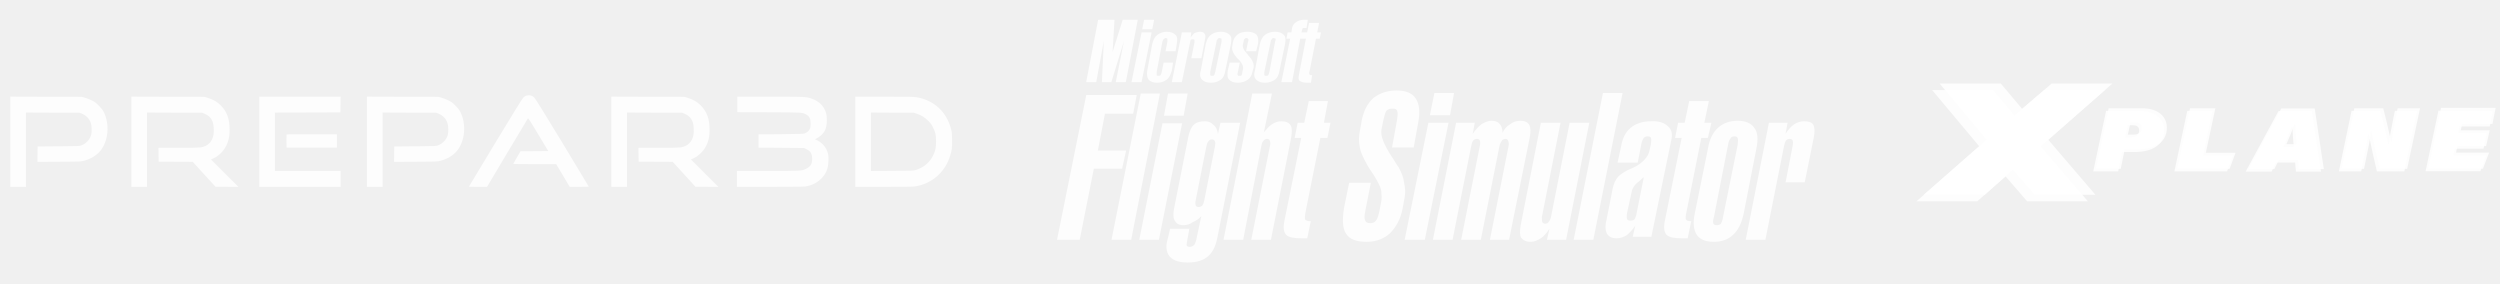
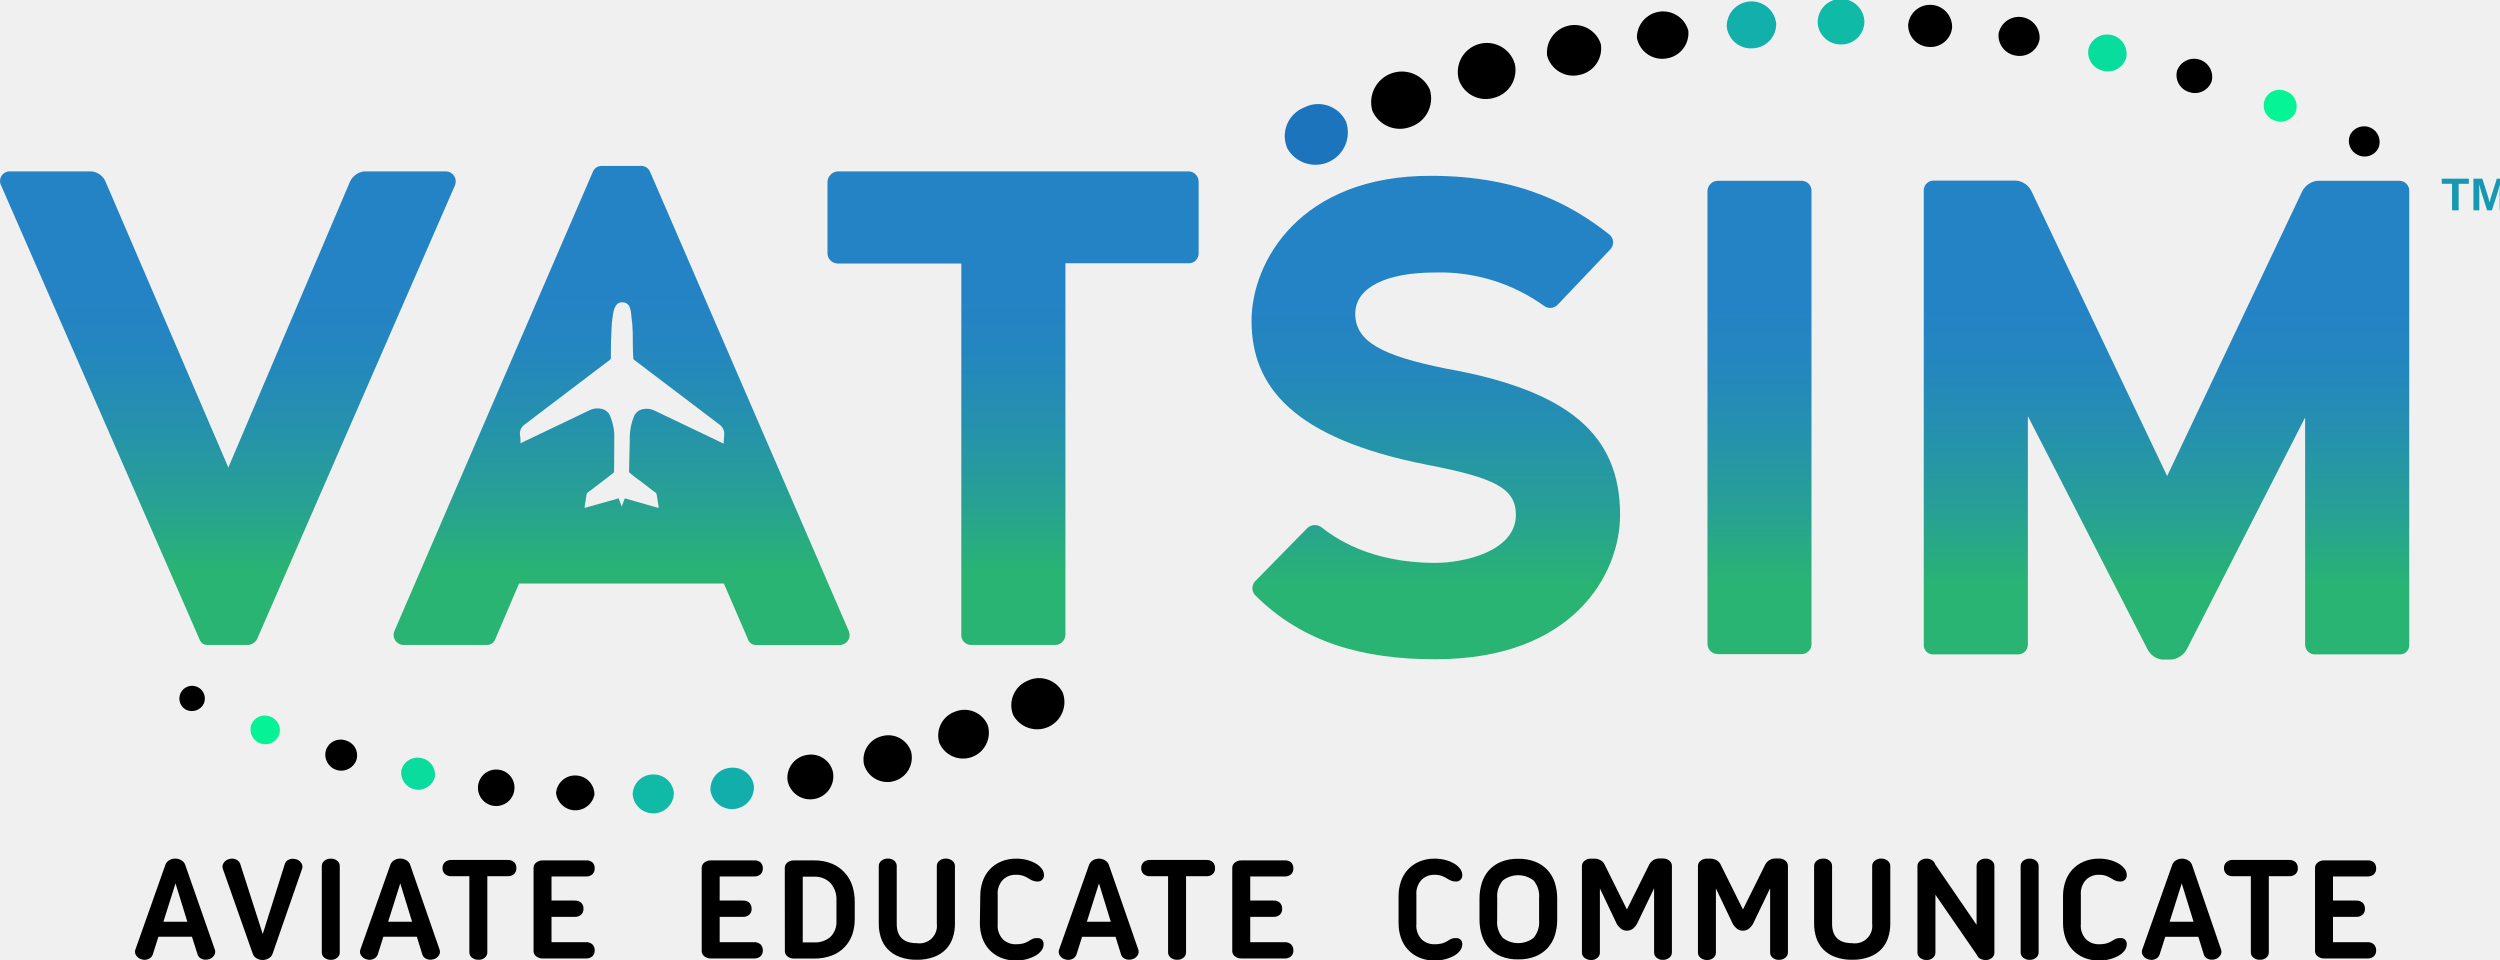
- <svg xmlns="http://www.w3.org/2000/svg" width="1263" height="143" viewBox="0 0 1263 143" fill="none">
-   <path d="M1064 56H1080.9C1088.8 56 1093.4 60 1093.4 65.8C1093.4 73.6 1086.8 76.8 1078.5 76.8H1072.1L1070.1 86.6H1057.5L1064 56ZM1073.7 69.3H1076.8C1079.2 69.3 1080.7 68 1080.7 65.9C1080.7 64.5 1080 63.3 1077.7 63.3H1075L1073.7 69.3Z" fill="white" fill-opacity="0.85" />
-   <path d="M1105 56H1117.8L1113.1 78.6H1128.1L1125.1 86.6H1098.5L1105 56Z" fill="white" fill-opacity="0.85" />
-   <path d="M976.1 45.5H1007L1017.7 58.3L1032.7 45.5H1063.4L1031 73.9L1054.8 101.7H1024.1L1013.2 89.1L998.9 101.7H968.2L999.9 73.9L976.1 45.5Z" fill="white" fill-opacity="0.85" />
-   <path d="M1181.6 86.6L1188 56H1202.6C1204.2 62 1205.6 68.3 1206.6 72.7H1206.9C1207 70.4 1208.1 64.9 1209.1 59.8L1209.9 56H1221.2L1214.7 86.6H1200.8C1199.7 81.9 1197.6 72.6 1196.6 67.7H1196.4C1196.1 71.3 1194.9 76.9 1193.8 82.2L1192.9 86.6H1181.6Z" fill="white" fill-opacity="0.85" />
-   <path d="M1254.7 75.1H1240.2L1239.5 78.4H1256.2L1253.1 86.5H1225.4L1231.9 55.9H1259.5L1257.8 63.9H1242.6L1241.9 67.1H1256.4L1254.7 75.1Z" fill="white" fill-opacity="0.85" />
-   <path d="M1168 56.1H1151.1L1134.5 86.7H1147.6L1149.9 82.1H1159.5L1159.9 86.7H1172.6L1168 56.1ZM1153.7 74.1C1155 71.2 1156.8 66.9 1157.8 64.1H1158.1C1158.3 67 1158.5 71.6 1158.8 74.1H1153.7Z" fill="white" fill-opacity="0.85" />
-   <path d="M1065.3 54.7H1082.2C1090.1 54.7 1094.7 58.7 1094.7 64.5C1094.7 72.3 1088.1 75.5 1079.8 75.5H1073.4L1071.4 85.3H1058.8L1065.3 54.7ZM1075 68H1078.1C1080.5 68 1082 66.7 1082 64.6C1082 63.2 1081.3 62 1079 62H1076.3L1075 68Z" fill="white" fill-opacity="0.85" />
-   <path d="M1106.4 54.7H1119.2L1114.4 77.2H1129.4L1126.4 85.3H1099.9L1106.4 54.7Z" fill="white" fill-opacity="0.85" />
-   <path d="M979.9 42.2H1010.8L1021.6 55L1036.5 42.2H1067.2L1034.8 70.6L1058.6 98.4H1027.9L1016.9 85.8L1002.7 98.4H971.9L1003.6 70.6L979.9 42.2Z" fill="white" fill-opacity="0.85" />
-   <path d="M1182.9 85.3L1189.4 54.7H1204C1205.6 60.7 1207 67 1208 71.4H1208.3C1208.4 69.1 1209.5 63.6 1210.5 58.5L1211.3 54.7H1222.6L1216.1 85.3H1202.2C1201.1 80.6 1199 71.3 1198 66.4H1197.8C1197.5 70 1196.3 75.6 1195.2 80.9L1194.3 85.3H1182.9Z" fill="white" fill-opacity="0.85" />
-   <path d="M1256 73.8H1241.5L1240.8 77.1H1257.5L1254.4 85.2H1226.7L1233.2 54.5H1260.8L1259.2 62.6H1243.9L1243.2 65.8H1257.8L1256 73.8Z" fill="white" fill-opacity="0.85" />
-   <path d="M1169.4 54.8H1152.5L1135.9 85.4H1149L1151.3 80.8H1160.9L1161.3 85.4H1174L1169.4 54.8ZM1155.1 72.8C1156.4 69.9 1158.2 65.6 1159.2 62.8H1159.5C1159.7 65.7 1159.9 70.3 1160.2 72.8H1155.1Z" fill="white" fill-opacity="0.85" />
-   <path fill-rule="evenodd" clip-rule="evenodd" d="M830.442 89.551L826.876 107.394C826.618 109.178 826.111 110.197 825.853 110.707C825.346 111.217 824.578 111.471 823.817 111.471C822.798 111.471 822.287 111.216 822.03 110.707C821.776 110.197 821.776 108.923 822.03 107.394L824.324 96.943C824.578 95.159 825.853 93.12 828.405 91.336C829.17 90.57 829.931 89.804 830.442 89.551ZM817.188 82.159H827.383L829.17 72.985C829.424 71.454 829.931 70.435 830.442 69.67C830.953 69.159 831.46 68.905 832.479 68.905C833.247 68.905 834.012 69.159 834.012 69.67C834.266 70.18 834.266 71.2 834.012 72.985L833.247 76.296C832.736 79.1 829.677 82.67 825.089 84.707C821.265 86.238 818.971 87.767 817.445 89.296C816.169 90.826 815.147 92.865 814.64 95.669L811.581 111.217C810.816 114.276 811.07 116.57 811.834 118.1C812.856 119.629 814.382 120.394 816.677 120.394C818.463 120.394 819.989 119.884 821.776 118.865C823.306 117.589 824.835 116.06 826.111 114.021L824.835 119.629H834.266L844.461 70.18C844.972 67.377 844.461 65.337 842.678 63.806C840.637 61.769 837.325 61.004 833.755 61.261C829.931 61.261 826.111 62.533 823.817 64.572C821.265 66.612 819.736 69.671 818.971 74.003L817.188 82.159ZM661.19 51.062L658.899 62.022H655.583L654.053 69.671H657.369L648.954 111.217C648.192 114.786 648.446 117.079 649.722 118.61C650.994 119.884 653.546 120.394 657.623 120.394H658.899H660.428L662.212 111.726H661.701C660.682 111.726 659.917 111.471 659.406 110.962C659.153 110.454 659.153 108.923 659.664 106.628L667.054 69.67H670.624L672.15 62.022H668.837L670.878 51.062H661.19L661.19 51.062ZM853.385 51.062H863.323L861.032 62.022H864.598L862.815 69.671H859.503L852.109 106.628C851.598 108.923 851.344 110.454 851.851 110.962C852.109 111.471 852.873 111.726 854.149 111.726H854.403L852.616 120.394H851.09H849.814C845.737 120.394 843.185 119.884 841.913 118.61C840.637 117.079 840.384 114.786 841.148 111.217L849.561 69.671H846.244L847.774 62.022H851.09L853.384 51.062L853.385 51.062ZM534 121.158L548.783 48.003H574.274L572.489 57.437H558.216L554.646 76.041H568.921L566.883 85.217H552.609L545.47 121.158H534L534 121.158ZM576.313 47.238L561.529 121.158H571.47L585.998 47.238H576.313ZM587.272 62.28H597.214L585.487 121.158H575.549L587.272 62.28H587.272ZM588.037 58.456L590.077 47.238H600.019L597.977 58.456H588.037ZM626.528 62.022H616.586L615.311 67.632C615.056 65.592 614.291 64.061 613.017 63.043C611.743 61.769 610.469 61.261 608.685 61.261C606.39 61.261 604.351 61.769 603.076 63.043C601.801 64.316 600.783 66.613 600.274 69.414L593.135 105.354C592.626 108.16 592.626 110.198 593.645 111.726C594.411 113.002 595.684 113.766 597.977 113.766C599.509 113.766 601.292 113.257 602.566 112.237C604.096 111.471 605.37 110.962 606.9 109.178L604.606 119.884C604.351 121.668 603.841 122.942 603.33 123.708C602.821 124.218 602.056 124.727 601.037 124.727C600.274 124.727 599.764 124.472 599.509 123.963C599.253 123.453 600.783 116.57 600.783 115.807L601.037 115.552H591.097C591.097 116.06 589.313 122.942 589.313 123.453C588.803 129.824 592.881 132.627 600.019 132.627C609.704 132.627 613.527 127.784 615.056 119.884L626.528 62.022L626.528 62.022ZM608.428 101.022L613.782 74.003C614.037 72.73 614.037 71.964 613.782 71.454C613.527 70.69 613.017 70.435 612.253 70.435C611.49 70.435 610.979 70.69 610.469 71.454C609.958 71.964 609.704 72.73 609.449 74.003L604.096 101.022C603.841 102.296 603.841 103.062 604.096 103.826C604.351 104.336 604.861 104.591 605.625 104.591C606.136 104.591 606.9 104.336 607.409 103.826C607.919 103.062 608.174 102.296 608.428 101.022ZM618.115 121.158L632.644 47.238H642.586L638.506 66.866C639.78 65.337 641.055 63.806 642.586 62.788C644.115 61.769 645.641 61.261 647.428 61.261C649.722 61.261 651.252 62.022 652.016 63.297C652.781 64.572 652.781 66.613 652.27 69.671L642.076 121.158H632.135L641.565 73.748C641.821 72.73 641.821 71.709 641.565 71.2C641.31 70.435 640.801 70.18 640.035 70.18C639.525 70.18 638.76 70.435 638.251 71.2C637.742 71.709 637.487 72.475 637.233 73.748L628.056 121.158H618.115L618.115 121.158ZM716.505 61.769L714.211 74.513H703.251L705.799 60.496C706.052 58.456 706.31 56.926 705.799 55.908C705.545 55.143 704.78 54.886 703.504 54.886C702.229 54.886 701.21 55.143 700.449 55.908C699.938 56.669 699.427 58.199 698.916 60.496L697.898 65.592C697.386 68.65 699.17 72.985 702.74 78.591C704.523 81.14 705.545 83.18 706.563 84.453C708.093 87.257 709.111 89.804 709.365 92.356C709.876 94.903 710.13 97.197 709.623 99.748L708.604 105.354C707.582 110.707 705.288 114.786 702.229 117.844C699.17 120.65 695.092 122.177 690.508 122.177C685.154 122.177 681.838 120.903 680.055 118.1C678.271 115.552 678.014 111.217 679.036 104.846L681.584 92.356H692.544L689.739 106.628C689.232 109.178 689.232 110.707 689.739 111.471C689.997 112.237 690.761 112.747 692.287 112.747C693.563 112.747 694.585 112.237 695.092 111.471C695.861 110.707 696.368 108.923 696.876 106.628L697.898 101.276C697.898 100.512 698.151 99.493 697.898 98.473C697.898 97.709 697.898 96.688 697.641 95.669C697.387 94.394 696.115 91.846 694.074 88.532C692.545 86.238 691.269 84.453 690.508 82.925C688.467 79.355 687.191 76.296 686.934 74.258C686.427 71.709 686.427 69.16 686.934 66.613L687.956 60.75C688.975 55.908 690.761 52.338 693.82 49.533C697.133 46.985 700.957 45.709 705.545 45.709C710.13 45.709 713.447 46.985 715.23 49.79C717.017 52.338 717.524 56.416 716.505 61.769L716.505 61.769ZM721.605 62.022L709.622 121.158H719.818L731.8 62.022H721.605ZM722.366 58.199L724.66 46.985H734.602L732.561 58.199H722.366H722.366ZM735.62 62.022H745.051L744.032 67.632C745.305 65.592 746.838 64.061 748.367 62.788C750.15 61.769 751.68 61.004 753.463 61.004C755.246 61.004 756.776 61.515 757.541 62.533C758.563 63.551 759.074 65.082 759.074 67.122C759.835 65.337 761.111 63.806 762.894 62.788C764.423 61.515 766.207 61.004 768.247 61.004C770.288 61.004 771.817 61.769 772.578 63.043C773.343 64.572 773.343 66.613 772.836 69.414L762.387 121.158H752.698L762.129 73.748C762.387 72.475 762.129 71.709 761.875 70.945C761.622 70.435 761.111 70.18 760.6 70.18C759.835 70.18 759.328 70.435 758.817 70.945C758.309 71.709 757.798 72.475 757.541 73.748L748.11 121.158H738.172L747.603 73.748C747.856 72.475 747.856 71.709 747.603 70.945C747.345 70.435 746.838 70.18 746.07 70.18C745.562 70.18 744.797 70.435 744.286 70.945C743.779 71.709 743.522 72.475 743.268 73.748L733.837 121.158H723.895L735.62 62.022L735.62 62.022ZM778.443 62.022L768.247 113.766C767.74 116.825 767.74 118.865 768.501 120.139C769.523 121.413 771.052 122.177 773.343 122.177C775.13 122.177 776.659 121.413 778.443 120.394C779.972 119.374 781.502 117.589 782.777 115.552L781.502 121.158H791.19L802.915 62.022H792.973L783.542 109.687C783.285 110.707 782.777 111.726 782.266 112.237C782.013 112.747 781.248 113.002 780.737 113.002C779.972 113.002 779.465 112.747 779.207 112.237C778.954 111.726 778.954 110.707 778.954 109.687L788.384 62.022H778.443V62.022ZM809.794 46.985H819.735L804.955 121.158H795.013L809.794 46.985ZM880.912 107.905L887.287 75.279C888.302 70.435 888.048 66.866 886.261 64.572C884.735 62.28 881.934 61.004 877.853 61.004C873.775 61.004 870.459 62.28 867.911 64.572C865.363 66.866 863.58 70.435 862.815 75.279L856.186 107.905C855.168 112.747 855.675 116.315 857.204 118.61C858.738 120.904 861.539 122.178 865.874 122.178C869.951 122.178 873.264 120.904 875.558 118.61C878.106 116.315 879.893 112.747 880.912 107.905ZM873.007 73.24L865.874 109.688C865.363 111.217 865.363 112.237 865.617 113.002C865.874 113.512 866.385 113.766 867.403 113.766C868.168 113.766 868.929 113.512 869.44 113.002C869.694 112.493 870.205 111.471 870.459 109.688L877.853 73.24C878.106 71.454 878.106 70.435 877.853 69.671C877.595 69.159 877.088 68.905 876.323 68.905C875.305 68.905 874.54 69.16 874.282 69.925C873.775 70.435 873.264 71.454 873.007 73.24H873.007ZM881.934 121.158L893.655 62.022H903.086L902.067 67.632C903.343 65.592 904.619 64.061 906.398 62.789C907.932 61.769 909.715 61.261 911.498 61.261C913.792 61.261 915.322 61.769 916.086 63.043C916.851 64.573 916.851 66.613 916.34 69.414L911.752 92.101H902.067L905.634 73.748C905.891 72.475 905.891 71.709 905.634 70.945C905.38 70.435 904.873 70.18 904.108 70.18C903.343 70.18 902.832 70.435 902.321 70.945C901.814 71.709 901.556 72.475 901.302 73.748L891.872 121.158H881.934Z" fill="white" fill-opacity="0.85" />
-   <path fill-rule="evenodd" clip-rule="evenodd" d="M548.73 41.487L554.772 9.999H563.044L562.09 26.223L567.178 9.999H574.812L568.77 41.487H563.68L567.814 20.813L561.452 41.487H556.682L557.634 20.813L553.819 41.487H548.73ZM587.217 21.134L584.354 36.399V37.991C584.672 38.312 584.672 38.312 585.309 38.312C585.628 38.312 585.946 38.312 586.264 37.991C586.582 37.674 586.582 37.358 586.9 36.399L587.852 31.632H592.624L591.988 35.766C591.352 37.674 590.716 39.266 589.444 40.221C588.17 41.17 586.582 41.808 584.672 41.808C582.445 41.808 581.174 41.17 580.22 40.221C579.583 39.266 579.266 37.674 579.583 35.766L582.128 22.089C582.764 19.859 583.4 18.588 584.672 17.638C585.946 16.68 587.534 16.042 589.444 16.042C591.67 16.042 592.942 16.68 593.898 17.638C594.85 18.588 594.85 19.859 594.532 22.089L593.898 25.906H588.808L589.762 21.134V19.543C589.762 19.543 589.443 19.226 588.808 19.226C588.49 19.226 588.17 19.543 587.852 19.859C587.534 19.859 587.534 20.497 587.217 21.134ZM591.988 41.487H597.078L601.212 21.451C601.212 20.813 601.53 20.497 601.53 20.18C601.85 19.859 602.166 19.859 602.484 19.859C602.804 19.859 603.121 19.859 603.439 20.18V21.451L601.85 29.402H606.938L608.846 19.543C609.166 18.272 608.846 17.317 608.528 17.001C608.21 16.363 607.256 16.042 606.302 16.042C605.348 16.042 604.392 16.363 603.439 16.68C602.804 17.317 602.166 17.955 601.53 18.905L601.85 16.363H597.078L591.988 41.487H591.988ZM661.328 11.591H666.417L665.463 16.363H667.371L666.736 19.542H664.827L661.647 35.766C661.328 36.72 661.328 37.358 661.647 37.674C661.647 37.991 662.283 37.991 662.919 37.991L662.283 41.808H661.328H660.691C658.784 41.808 657.511 41.487 656.558 40.854C655.921 40.221 655.921 39.266 656.24 37.674L659.737 19.542H656.877L652.741 41.487H647.333L651.787 19.542H649.877L650.513 16.363H652.423L652.741 14.133C653.059 12.867 653.696 11.912 654.648 11.275C655.603 10.637 656.877 9.999 658.467 9.999H660.691L660.057 14.133H659.737H659.102H658.147C658.147 14.454 657.829 14.771 657.829 15.088L657.511 16.363H660.373L661.327 11.591H661.328ZM641.927 21.134L638.745 36.399V37.991C639.064 38.312 639.381 38.312 639.699 38.312C640.017 38.312 640.334 38.312 640.652 37.991C640.972 37.674 640.972 37.358 641.29 36.399L644.152 21.134C644.47 20.497 644.47 19.859 644.47 19.542C644.152 19.542 643.834 19.226 643.516 19.226C642.881 19.226 642.563 19.542 642.563 19.859C642.245 19.859 641.927 20.497 641.927 21.134H641.927ZM646.379 35.766L649.241 22.089C649.56 19.859 649.56 18.588 648.606 17.638C647.651 16.68 646.379 16.042 644.152 16.042C641.927 16.042 640.334 16.68 639.063 17.638C637.792 18.588 637.153 19.859 636.519 22.089L633.973 35.766C633.338 37.674 633.655 39.266 634.609 40.221C635.565 41.17 636.837 41.808 639.063 41.808C640.972 41.808 642.881 41.17 644.152 40.221C645.425 39.266 646.062 37.674 646.379 35.766ZM621.25 31.632H626.341L625.387 36.399C625.068 37.358 625.068 37.674 625.387 37.991C625.387 38.312 625.705 38.312 626.023 38.312C626.659 38.312 626.977 38.312 627.294 37.991C627.294 37.674 627.612 37.358 627.612 36.399L627.93 35.128C628.248 33.54 627.612 32.265 626.341 30.677C626.023 30.361 625.706 30.04 625.388 29.719C625.388 29.719 625.068 29.402 624.748 29.085C622.842 26.856 622.206 24.952 622.524 23.36L622.842 21.451C623.16 19.542 624.112 18.272 625.388 17.317C626.659 16.363 628.248 16.042 630.474 16.042C632.384 16.042 633.974 16.68 634.928 17.638C635.566 18.588 635.884 20.18 635.566 22.089L634.61 25.906H629.522L630.474 21.134C630.792 20.497 630.792 19.859 630.474 19.542C630.474 19.542 630.158 19.226 629.522 19.226C629.203 19.226 628.886 19.542 628.568 19.859C628.568 19.859 628.248 20.497 628.248 21.134L627.93 22.405C627.612 23.681 628.248 25.268 629.521 26.539C629.839 26.856 629.839 27.177 630.158 27.177C630.158 27.494 630.474 27.494 630.474 27.815C632.702 30.04 633.656 32.265 633.338 34.174L632.702 36.399C632.383 37.991 631.748 39.266 630.474 40.221C629.204 41.17 627.294 41.808 625.388 41.808C623.16 41.808 621.887 41.17 620.932 40.221C619.98 39.266 619.98 37.674 620.298 35.449L621.25 31.632H621.25ZM614.57 21.134L611.39 36.399V37.991C611.708 38.312 612.028 38.312 612.346 38.312C612.664 38.312 613.299 38.312 613.299 37.991C613.617 37.674 613.617 37.358 613.934 36.399L617.118 21.134V19.542C616.799 19.542 616.481 19.226 616.163 19.226C615.527 19.226 615.208 19.542 615.208 19.859C614.888 19.859 614.57 20.497 614.57 21.134ZM619.025 35.766C618.707 37.674 618.07 39.266 616.799 40.221C615.527 41.17 613.934 41.808 611.708 41.808C609.484 41.808 608.21 41.17 607.256 40.221C606.302 39.266 605.985 37.674 606.62 35.766L609.166 22.089C609.802 19.859 610.437 18.588 611.708 17.638C612.981 16.68 614.57 16.042 616.799 16.042C619.025 16.042 620.298 16.68 621.25 17.638C622.206 18.588 622.206 19.859 621.887 22.089L619.025 35.766ZM577.038 14.771L577.992 9.999H583.082L582.128 14.771H577.038ZM576.72 16.363L571.632 41.487H576.72L581.81 16.363H576.72Z" fill="white" fill-opacity="0.85" />
-   <path d="M265.94 48.294C265.515 48.408 264.859 48.83 264.397 49.289C263.837 49.825 259.439 56.911 250.237 72.134C242.888 84.275 236.888 94.251 236.888 94.308C236.888 94.366 238.952 94.404 241.479 94.404H246.051L256.275 77.228C261.908 67.787 266.596 59.955 266.711 59.802C266.866 59.572 268.023 61.372 271.939 67.921L276.974 76.308L269.971 76.366L262.969 76.404L261.117 79.564C260.095 81.306 259.265 82.762 259.265 82.819C259.265 82.877 264.146 82.915 270.126 82.915L280.967 82.934L284.401 88.66L287.815 94.404H292.638C295.3 94.404 297.461 94.347 297.461 94.289C297.461 94.232 291.442 84.255 284.111 72.134C275.103 57.294 270.473 49.845 269.933 49.289C268.795 48.179 267.56 47.872 265.94 48.294Z" fill="white" fill-opacity="0.85" />
-   <path d="M5.208 71.617V94.404H9.163H13.118V75.638V56.853L26.679 56.911L40.221 56.968L41.34 57.408C43.539 58.309 45.178 59.994 45.892 62.177C46.394 63.67 46.452 66.811 46.008 68.285C45.333 70.525 43.577 72.421 41.282 73.379C40.221 73.819 40.144 73.819 29.611 73.915L19.001 74.011L18.943 77.898L18.905 81.785L29.843 81.728C40.568 81.651 40.838 81.651 42.439 81.211C45.873 80.291 48.728 78.549 50.657 76.251C54.824 71.234 55.538 62.598 52.316 56.394C51.815 55.455 51.101 54.536 49.866 53.311C48.381 51.817 47.841 51.434 46.297 50.687C45.294 50.189 43.77 49.596 42.922 49.366L41.378 48.925L23.303 48.868L5.208 48.811V71.617Z" fill="white" fill-opacity="0.85" />
-   <path d="M66.359 71.617V94.404H70.314H74.269V75.638V56.853L88.216 56.911L102.143 56.968L103.224 57.408C105.384 58.27 106.657 59.534 107.468 61.64C107.988 63 108.181 66.447 107.834 68.228C107.14 71.77 104.883 73.934 101.333 74.47C100.465 74.604 96.221 74.681 89.99 74.681H80.056L80.094 78.166L80.152 81.67L88.756 81.728L97.379 81.766L103.127 88.085L108.895 94.385H114.663L120.45 94.404L113.506 87.492L106.58 80.56L107.583 80.138C110.824 78.702 113.66 75.657 114.914 72.249C115.743 69.989 115.994 68.438 115.994 65.489C116.013 60.108 114.644 56.336 111.499 53.234C109.628 51.377 107.853 50.343 105.037 49.462L103.301 48.925L84.84 48.868L66.359 48.811V71.617Z" fill="white" fill-opacity="0.85" />
-   <path d="M130.983 71.617V94.404H151.527H172.072V90.383V86.362H155.482H138.892V71.617V56.872L155.443 56.834L171.975 56.777L172.033 52.794L172.072 48.83H151.527H130.983V71.617Z" fill="white" fill-opacity="0.85" />
-   <path d="M185.382 71.617V94.404H189.337H193.291V75.638V56.853L206.853 56.911L220.395 56.968L221.514 57.408C223.713 58.309 225.352 59.994 226.066 62.177C226.568 63.67 226.625 66.811 226.182 68.285C225.507 70.525 223.751 72.421 221.456 73.379C220.395 73.819 220.317 73.819 209.785 73.915L199.175 74.011L199.117 77.898L199.079 81.785L210.016 81.728C220.742 81.651 221.012 81.651 222.613 81.211C226.047 80.291 228.902 78.549 230.831 76.251C234.998 71.234 235.711 62.598 232.49 56.394C231.988 55.455 231.275 54.536 230.04 53.311C228.555 51.817 228.014 51.434 226.471 50.687C225.468 50.189 223.944 49.596 223.095 49.366L221.552 48.925L203.477 48.868L185.382 48.811V71.617Z" fill="white" fill-opacity="0.85" />
-   <path d="M308.842 71.617V94.404H312.796H316.751V75.638V56.853L330.698 56.911L344.626 56.968L345.706 57.408C347.867 58.27 349.14 59.534 349.95 61.64C350.471 63 350.664 66.447 350.316 68.228C349.622 71.77 347.365 73.934 343.816 74.47C342.947 74.604 338.704 74.681 332.473 74.681H322.538L322.577 78.166L322.635 81.67L331.238 81.728L339.861 81.766L345.61 88.085L351.377 94.385H357.145L362.932 94.404L355.988 87.492L349.063 80.56L350.066 80.138C353.307 78.702 356.142 75.657 357.396 72.249C358.226 69.989 358.476 68.438 358.476 65.489C358.496 60.108 357.126 56.336 353.982 53.234C352.11 51.377 350.336 50.343 347.519 49.462L345.783 48.925L327.322 48.868L308.842 48.811V71.617Z" fill="white" fill-opacity="0.85" />
-   <path d="M372.501 52.755V56.662L388.377 56.738C405.372 56.796 405.217 56.796 407.127 57.772C408.921 58.711 409.538 59.898 409.538 62.483C409.538 64.015 409.461 64.398 409.056 65.24C408.555 66.236 407.764 66.887 406.452 67.423C405.912 67.634 403.558 67.711 394.492 67.787L383.207 67.883V71.234V74.585L394.685 74.681L406.163 74.777L407.474 75.409C409.558 76.423 410.291 77.706 410.291 80.33C410.31 82.857 409.384 84.294 407.089 85.347C404.909 86.343 404.658 86.362 387.894 86.362H372.308V90.383V94.404H389.052C399.912 94.404 406.201 94.328 406.954 94.194C410.252 93.619 412.721 92.394 414.843 90.287C417.351 87.817 418.354 85.366 418.547 81.287C418.663 78.645 418.412 77.304 417.409 75.275C416.599 73.628 414.824 71.866 413.069 71.004L411.718 70.334L412.721 69.836C413.281 69.568 414.245 68.879 414.882 68.304C416.946 66.389 417.698 64.34 417.718 60.702C417.718 59.189 417.602 58.117 417.37 57.255C416.387 53.713 413.898 51.166 410.079 49.845C407.204 48.849 407.011 48.849 389.148 48.83H372.501V52.755Z" fill="white" fill-opacity="0.85" />
-   <path d="M432.108 71.617V94.404H446.557C458.671 94.404 461.276 94.366 462.703 94.117C470.979 92.681 477.576 86.783 480.026 78.664C480.913 75.715 481.01 74.93 481.01 71.043C480.991 67.634 480.952 67.136 480.489 65.279C478.271 56.528 471.924 50.649 463.031 49.117C461.662 48.887 458.845 48.83 446.75 48.83H432.108V71.617ZM463.263 57.485C465.5 58.251 467.101 59.247 468.895 61.008C470.188 62.291 470.612 62.885 471.345 64.36C472.657 67.06 472.889 68.17 472.889 71.425C472.889 74.738 472.599 76.098 471.365 78.606C469.667 82.072 466.754 84.543 462.877 85.806C461.546 86.247 461.411 86.266 450.782 86.323L440.018 86.381V71.617V56.853L450.878 56.911L461.719 56.968L463.263 57.485Z" fill="white" fill-opacity="0.85" />
-   <path d="M144.757 68.036C144.718 68.17 144.699 69.702 144.718 71.425L144.776 74.585H157.508H170.239V71.234V67.883L157.546 67.826C147.303 67.787 144.834 67.826 144.757 68.036Z" fill="white" fill-opacity="0.85" />
+ <svg xmlns="http://www.w3.org/2000/svg" xmlns:xlink="http://www.w3.org/1999/xlink" viewBox="0 0 325.6 125.03" preserveAspectRatio="xMinYMin meet">
+   <defs>
+     <linearGradient id="prefix__New_Gradient_Swatch_1" x1="80.97" y1="83.96" x2="80.97" y2="21.61" gradientUnits="userSpaceOnUse">
+       <stop offset="0.15" stop-color="#29b473" />
+       <stop offset="0.31" stop-color="#27a095" />
+       <stop offset="0.48" stop-color="#2590af" />
+       <stop offset="0.62" stop-color="#2486bf" />
+       <stop offset="0.74" stop-color="#2483c5" />
+     </linearGradient>
+     <linearGradient id="prefix__New_Gradient_Swatch_1-2" x1="131.94" y1="83.96" x2="131.94" y2="22.32" xlink:href="#prefix__New_Gradient_Swatch_1" />
+     <linearGradient id="prefix__New_Gradient_Swatch_1-3" x1="282.16" y1="85.9" x2="282.16" y2="23.55" xlink:href="#prefix__New_Gradient_Swatch_1" />
+     <linearGradient id="prefix__New_Gradient_Swatch_1-4" x1="29.68" y1="83.96" x2="29.68" y2="22.32" xlink:href="#prefix__New_Gradient_Swatch_1" />
+     <linearGradient id="prefix__New_Gradient_Swatch_1-5" x1="229.15" y1="85.19" x2="229.15" y2="23.55" xlink:href="#prefix__New_Gradient_Swatch_1" />
+     <linearGradient id="prefix__New_Gradient_Swatch_1-6" x1="186.95" y1="85.9" x2="186.95" y2="22.85" xlink:href="#prefix__New_Gradient_Swatch_1" />
+     <style>.prefix__cls-2{fill:#03ff92}.prefix__cls-4{fill:#07e899}.prefix__cls-6{fill:#0bd1a0}.prefix__cls-7{fill:#0dc6a4}.prefix__cls-10{fill:#14a3ae}.prefix__cls-11{fill:#1698b2}.prefix__cls-12{fill:#188cb5}.prefix__cls-13{fill:#1a81b9}.prefix__cls-27{fill:#fff}</style>
+   </defs>
+   <g>
+     <g id="prefix__Layer_2">
+       <g id="prefix__Layer_1-2">
+         <path d="M24.2 92.42a1.66 1.66 0 112.33-.75 1.73 1.73 0 01-2.33.75z" />
+         <path d="M35.19 93.33a1.88 1.88 0 011.17 2.36 1.93 1.93 0 01-3.61-1.37 1.88 1.88 0 012.44-.99z" fill="#05f396" />
+         <path d="M45 96.43a2 2 0 011.45 2.44 2.08 2.08 0 01-4-1.16A2 2 0 0145 96.43z" />
+         <path d="M54.87 98.73a2.19 2.19 0 011.76 2.49 2.23 2.23 0 01-4.36-.89 2.18 2.18 0 012.6-1.6z" fill="#09dc9d" />
+         <path d="M64.89 100.24a2.34 2.34 0 012.11 2.51 2.38 2.38 0 11-2.08-2.51z" />
+         <path d="M75 101a2.48 2.48 0 012.42 2.49 2.53 2.53 0 01-5-.23A2.48 2.48 0 0175 101z" />
+         <path d="M85 100.87a2.64 2.64 0 012.77 2.43 2.69 2.69 0 01-5.37.17 2.64 2.64 0 012.6-2.6z" fill="#10baa7" />
+         <path d="M95.07 100a2.79 2.79 0 013.12 2.33 2.85 2.85 0 01-5.66.63 2.8 2.8 0 012.54-2.96z" fill="#12aeab" />
+         <path d="M105 98.34a2.94 2.94 0 013.48 2.19 3 3 0 01-5.91 1.14 3 3 0 012.43-3.33z" />
+         <path d="M114.81 95.89a3.12 3.12 0 013.85 2 3.18 3.18 0 01-6.13 1.69 3.13 3.13 0 012.28-3.69z" />
+         <path d="M124.43 92.67a3.28 3.28 0 014.21 1.77 3.36 3.36 0 01-6.31 2.29 3.29 3.29 0 012.1-4.06z" />
+         <path d="M133.81 88.67a3.47 3.47 0 014.58 1.48 3.55 3.55 0 01-6.45 2.94 3.46 3.46 0 011.87-4.42z" />
+         <path d="M169.85 14a4 4 0 015.46 1.85 4.22 4.22 0 01-7.64 3.5 4 4 0 012.18-5.35z" fill="#1c75bc" />
+         <path d="M183.74 16.51a3.91 3.91 0 01-5-2.07 4 4 0 017.48-2.78 3.91 3.91 0 01-2.48 4.85z" />
+         <path d="M194.62 12.73A3.72 3.72 0 01190 10.4a3.79 3.79 0 017.28-2.11 3.72 3.72 0 01-2.66 4.44z" />
+         <path d="M205.71 9.76a3.53 3.53 0 01-4.22-2.53 3.6 3.6 0 017-1.5 3.52 3.52 0 01-2.78 4.03z" />
+         <path d="M217 7.62a3.35 3.35 0 01-3.81-2.7 3.41 3.41 0 016.7-.92A3.35 3.35 0 01217 7.62z" />
+         <path d="M228.31 6.29a3.17 3.17 0 01-3.42-2.81 3.23 3.23 0 016.44-.42 3.16 3.16 0 01-3.02 3.23z" fill="#12afab" />
+         <path d="M239.73 5.79a3 3 0 01-3-2.89 3 3 0 016.09 0 3 3 0 01-3.09 2.89z" fill="#0fbaa7" />
+         <path d="M251.17 6.11a2.83 2.83 0 01-2.65-2.92 2.87 2.87 0 015.72.45 2.82 2.82 0 01-3.07 2.47z" />
+         <path d="M262.59 7.25a2.65 2.65 0 01-2.29-2.91 2.7 2.7 0 015.33.81 2.64 2.64 0 01-3.04 2.1z" />
+         <path d="M273.93 9.23A2.48 2.48 0 01272 6.36a2.53 2.53 0 014.93 1.12 2.49 2.49 0 01-3 1.75z" fill="#09dd9d" />
+         <path d="M285.15 12a2.3 2.3 0 01-1.61-2.79 2.36 2.36 0 014.51 1.37 2.3 2.3 0 01-2.9 1.42z" />
+         <path d="M296.21 15.68a2.05 2.05 0 111.48-3.82 2.11 2.11 0 011.3 2.72 2.13 2.13 0 01-2.78 1.1z" fill="#05f496" />
+         <path d="M307.06 20.17a2 2 0 01-1-2.56 2 2 0 013.67 1.74 2 2 0 01-2.67.82z" />
+         <path d="M28 123.73a.85.85 0 01-.12.71 1.14 1.14 0 01-.76.51 1.27 1.27 0 01-.89-.08.89.89 0 01-.49-.54L25 122h-4.37l-.74 2.34a1 1 0 01-.51.54 1.22 1.22 0 01-.87.08 1.21 1.21 0 01-.77-.51.85.85 0 01-.13-.71l3.92-11.08a1.15 1.15 0 01.45-.59 1.55 1.55 0 011.69 0 1.07 1.07 0 01.46.59zm-6.72-3.68h3.12l-1.54-5zM35.51 124.19a1.07 1.07 0 01-.46.59 1.55 1.55 0 01-1.69 0 1.15 1.15 0 01-.45-.59L29 113.09a.89.89 0 01.13-.71 1.21 1.21 0 01.77-.51 1.22 1.22 0 01.87.08 1 1 0 01.51.54l2.94 9.16 2.88-9.14a.89.89 0 01.49-.54 1.27 1.27 0 01.89-.08 1.14 1.14 0 01.76.51.85.85 0 01.12.71zM41.91 112.77a.87.87 0 01.32-.65 1.3 1.3 0 01.88-.29 1.17 1.17 0 01.82.29.84.84 0 01.32.65v11.3a.84.84 0 01-.32.65 1.17 1.17 0 01-.82.29 1.3 1.3 0 01-.88-.29.87.87 0 01-.32-.65zM57.27 123.73a.85.85 0 01-.12.71 1.16 1.16 0 01-.76.51 1.27 1.27 0 01-.89-.08.89.89 0 01-.49-.54l-.72-2.33h-4.36l-.74 2.34a1 1 0 01-.51.54 1.22 1.22 0 01-.87.08 1.21 1.21 0 01-.77-.51.85.85 0 01-.13-.71l3.92-11.08a1.15 1.15 0 01.45-.59 1.55 1.55 0 011.69 0 1.07 1.07 0 01.46.59zm-6.72-3.68h3.12l-1.54-5zM66.09 112a1.18 1.18 0 01.87.29 1 1 0 01.29.79 1 1 0 01-.29.75 1.18 1.18 0 01-.87.29h-2.62v9.94a.86.86 0 01-.31.65 1.16 1.16 0 01-.83.29 1.3 1.3 0 01-.88-.29.87.87 0 01-.32-.65v-9.94h-2.36a1.2 1.2 0 01-.83-.29 1 1 0 01-.31-.75 1.05 1.05 0 01.31-.79 1.2 1.2 0 01.83-.29zM77.16 112.32a1 1 0 01.29.79 1 1 0 01-.29.75 1.15 1.15 0 01-.85.29h-4.48v3.14h3a1.18 1.18 0 01.87.29 1 1 0 01.29.79 1 1 0 01-.29.75 1.18 1.18 0 01-.87.29h-3v3.3h4.48a1.15 1.15 0 01.85.29 1 1 0 01.29.79 1 1 0 01-.29.75 1.15 1.15 0 01-.85.29h-5.62a1.29 1.29 0 01-.87-.29.85.85 0 01-.33-.65V113a.85.85 0 01.33-.65 1.29 1.29 0 01.87-.29h5.62a1.15 1.15 0 01.85.26zM99.06 112.32a1.08 1.08 0 01.29.79 1 1 0 01-.29.75 1.17 1.17 0 01-.85.29h-4.48v3.14h3a1.18 1.18 0 01.87.29 1.08 1.08 0 01.29.79 1 1 0 01-.29.75 1.18 1.18 0 01-.87.29h-3v3.3h4.48a1.17 1.17 0 01.85.29 1.08 1.08 0 01.29.79 1 1 0 01-.29.75 1.17 1.17 0 01-.85.29h-5.62a1.29 1.29 0 01-.87-.29.85.85 0 01-.33-.65V113a.85.85 0 01.33-.65 1.29 1.29 0 01.87-.29h5.62a1.17 1.17 0 01.85.26zM102.21 113a.87.87 0 01.32-.65 1.28 1.28 0 01.88-.29H106a5.88 5.88 0 012.36.43 4.55 4.55 0 011.65 1.16 4.75 4.75 0 011 1.72 6.9 6.9 0 01.31 2.11v2.22a6.33 6.33 0 01-.31 2 4.5 4.5 0 01-1 1.64 4.43 4.43 0 01-1.65 1.1 6.27 6.27 0 01-2.36.4h-2.58a1.28 1.28 0 01-.88-.29.87.87 0 01-.32-.65zm2.34 1.18v8.56H106a3.06 3.06 0 002.16-.72 2.72 2.72 0 00.78-2.1v-2.64a3.19 3.19 0 00-.78-2.28 2.83 2.83 0 00-2.16-.82zM119.41 125a6.11 6.11 0 01-2.26-.38 4.15 4.15 0 01-1.54-1 4 4 0 01-.88-1.5 5.65 5.65 0 01-.28-1.8v-7.56a.85.85 0 01.33-.65 1.29 1.29 0 01.87-.29 1.18 1.18 0 01.83.29.86.86 0 01.31.65v7.54c0 1.69.87 2.54 2.62 2.54a2.27 2.27 0 002.6-2.54v-7.54a.85.85 0 01.33-.65 1.23 1.23 0 01.83-.29 1.29 1.29 0 01.87.29.85.85 0 01.33.65v7.56a5.65 5.65 0 01-.28 1.8 4 4 0 01-.88 1.5 4.15 4.15 0 01-1.54 1 6.11 6.11 0 01-2.26.38zM127.67 116.69a5.81 5.81 0 01.3-1.87 4.25 4.25 0 012.38-2.6 5 5 0 012-.39 5.46 5.46 0 011.44.18 4.47 4.47 0 011.15.48 2.54 2.54 0 01.76.68 1.35 1.35 0 01.27.8.79.79 0 01-.8.84 1.8 1.8 0 01-.6-.09 2.88 2.88 0 01-.6-.31 3.69 3.69 0 00-.69-.34 2.8 2.8 0 00-1-.14 2.33 2.33 0 00-1.65.64 2.59 2.59 0 00-.69 2v3.78a2.55 2.55 0 00.69 2 2.36 2.36 0 001.65.63 3.83 3.83 0 00.93-.09 2.77 2.77 0 00.67-.27l.38-.23a1.88 1.88 0 01.29-.14 1.34 1.34 0 01.27-.07h.32a.73.73 0 01.59.23.84.84 0 01.19.57 1.35 1.35 0 01-.27.8 2.39 2.39 0 01-.76.67 4.84 4.84 0 01-1.15.47 5.46 5.46 0 01-1.44.18 5 5 0 01-2-.39 4.27 4.27 0 01-2.38-2.59 5.79 5.79 0 01-.3-1.88zM148.27 123.73a.85.85 0 01-.12.71 1.16 1.16 0 01-.76.51 1.27 1.27 0 01-.89-.08.89.89 0 01-.49-.54l-.72-2.32h-4.36l-.74 2.34a1 1 0 01-.51.54 1.22 1.22 0 01-.87.08 1.18 1.18 0 01-.77-.51.85.85 0 01-.13-.71l3.92-11.08a1.15 1.15 0 01.45-.59 1.55 1.55 0 011.69 0 1.12 1.12 0 01.46.59zm-6.72-3.68h3.12l-1.54-5zM157.09 112a1.18 1.18 0 01.87.29 1.08 1.08 0 01.29.79 1 1 0 01-.29.75 1.18 1.18 0 01-.87.29h-2.62v9.94a.86.86 0 01-.31.65 1.18 1.18 0 01-.83.29 1.28 1.28 0 01-.88-.29.87.87 0 01-.32-.65v-9.94h-2.36a1.18 1.18 0 01-.83-.29 1 1 0 01-.31-.75 1 1 0 01.31-.79 1.18 1.18 0 01.83-.29zM168.16 112.32a1.08 1.08 0 01.29.79 1 1 0 01-.29.75 1.17 1.17 0 01-.85.29h-4.48v3.14h3a1.18 1.18 0 01.87.29 1.08 1.08 0 01.29.79 1 1 0 01-.29.75 1.18 1.18 0 01-.87.29h-3v3.3h4.48a1.17 1.17 0 01.85.29 1.08 1.08 0 01.29.79 1 1 0 01-.29.75 1.17 1.17 0 01-.85.29h-5.62a1.29 1.29 0 01-.87-.29.85.85 0 01-.33-.65V113a.85.85 0 01.33-.65 1.29 1.29 0 01.87-.29h5.62a1.17 1.17 0 01.85.26zM182.15 116.69a5.81 5.81 0 01.3-1.87 4.25 4.25 0 012.38-2.6 5 5 0 012-.39 5.46 5.46 0 011.44.18 4.47 4.47 0 011.15.48 2.54 2.54 0 01.76.68 1.35 1.35 0 01.27.8.79.79 0 01-.8.84 1.8 1.8 0 01-.6-.09 2.88 2.88 0 01-.6-.31 3.69 3.69 0 00-.69-.34 2.8 2.8 0 00-.95-.14 2.33 2.33 0 00-1.65.64 2.59 2.59 0 00-.69 2v3.78a2.55 2.55 0 00.69 2 2.36 2.36 0 001.65.63 3.83 3.83 0 00.93-.09 2.77 2.77 0 00.67-.27l.38-.23a1.88 1.88 0 01.29-.14 1.34 1.34 0 01.27-.07h.32a.73.73 0 01.59.23.84.84 0 01.19.57 1.35 1.35 0 01-.27.8 2.39 2.39 0 01-.76.67 4.84 4.84 0 01-1.15.47 5.46 5.46 0 01-1.44.18 5 5 0 01-2-.39 4.27 4.27 0 01-2.38-2.59 5.79 5.79 0 01-.3-1.88zM192.69 117a6.77 6.77 0 01.3-2 4.6 4.6 0 01.92-1.65 4.28 4.28 0 011.57-1.1 5.69 5.69 0 012.25-.4 5.76 5.76 0 012.27.4 4.4 4.4 0 011.58 1.1 4.48 4.48 0 01.93 1.65 6.77 6.77 0 01.3 2v2.8a6.77 6.77 0 01-.3 2 4.48 4.48 0 01-.93 1.65 4.4 4.4 0 01-1.58 1.1 5.76 5.76 0 01-2.27.4 5.69 5.69 0 01-2.25-.4 4.28 4.28 0 01-1.57-1.1 4.6 4.6 0 01-.92-1.65 6.77 6.77 0 01-.3-2zm2.3 2.82a3.1 3.1 0 00.74 2.33 3.27 3.27 0 004 0 3.14 3.14 0 00.72-2.33V117a3.14 3.14 0 00-.72-2.33 3.27 3.27 0 00-4 0A3.1 3.1 0 00195 117zM211.89 121.21a1.19 1.19 0 01-.8-.27 2.38 2.38 0 01-.5-.57l-2.22-4.66v8.38a.86.86 0 01-.31.65 1.18 1.18 0 01-.83.29 1.29 1.29 0 01-.87-.29.85.85 0 01-.33-.65v-11.32a.85.85 0 01.33-.65 1.29 1.29 0 01.87-.29h.34a1.71 1.71 0 01.86.19 1.34 1.34 0 01.52.51l2.94 5.92 2.94-5.92a1.61 1.61 0 01.54-.53 1.53 1.53 0 01.86-.19h.32a1.28 1.28 0 01.88.29.87.87 0 01.32.65v11.32a.87.87 0 01-.32.65 1.28 1.28 0 01-.88.29 1.16 1.16 0 01-.81-.29.86.86 0 01-.31-.65v-8.38l-2.24 4.66a2.08 2.08 0 01-.48.57 1.23 1.23 0 01-.82.29zM227 121.21a1.19 1.19 0 01-.8-.27 2.38 2.38 0 01-.5-.57l-2.22-4.66v8.38a.86.86 0 01-.31.65 1.18 1.18 0 01-.83.29 1.29 1.29 0 01-.87-.29.85.85 0 01-.33-.65v-11.32a.85.85 0 01.33-.65 1.29 1.29 0 01.87-.29h.34a1.71 1.71 0 01.86.19 1.34 1.34 0 01.52.51l2.94 5.92 2.94-5.92a1.61 1.61 0 01.54-.53 1.53 1.53 0 01.86-.19h.32a1.28 1.28 0 01.88.29.87.87 0 01.32.65v11.32a.87.87 0 01-.32.65 1.28 1.28 0 01-.88.29 1.16 1.16 0 01-.81-.29.86.86 0 01-.31-.65v-8.38l-2.24 4.66a2.08 2.08 0 01-.48.57 1.23 1.23 0 01-.82.29zM241.23 125a6.11 6.11 0 01-2.26-.38 4.15 4.15 0 01-1.54-1 4 4 0 01-.88-1.5 5.65 5.65 0 01-.28-1.8v-7.56a.85.85 0 01.33-.65 1.29 1.29 0 01.87-.29 1.18 1.18 0 01.83.29.86.86 0 01.31.65v7.54c0 1.69.87 2.54 2.62 2.54a2.27 2.27 0 002.6-2.54v-7.54a.85.85 0 01.33-.65 1.23 1.23 0 01.83-.29 1.29 1.29 0 01.87.29.85.85 0 01.33.65v7.56a5.65 5.65 0 01-.28 1.8 4 4 0 01-.88 1.5 4.15 4.15 0 01-1.54 1 6.11 6.11 0 01-2.26.38zM249.73 112.77a.85.85 0 01.33-.65 1.29 1.29 0 01.87-.29 1.21 1.21 0 01.74.23 1 1 0 01.38.53l5.38 7.86v-7.68a.87.87 0 01.32-.65 1.28 1.28 0 01.88-.29 1.16 1.16 0 01.81.29.86.86 0 01.31.65v11.32a.86.86 0 01-.31.65 1.16 1.16 0 01-.81.29 1.46 1.46 0 01-.73-.17.94.94 0 01-.41-.45l-.06-.1-5.36-7.78v7.56a.86.86 0 01-.31.65 1.18 1.18 0 01-.83.29 1.29 1.29 0 01-.87-.29.85.85 0 01-.33-.65zM263.17 112.77a.87.87 0 01.32-.65 1.28 1.28 0 01.88-.29 1.19 1.19 0 01.82.29.87.87 0 01.32.65v11.3a.87.87 0 01-.32.65 1.19 1.19 0 01-.82.29 1.28 1.28 0 01-.88-.29.87.87 0 01-.32-.65zM268.69 116.69a5.81 5.81 0 01.3-1.87 4.25 4.25 0 012.38-2.6 5 5 0 012-.39 5.46 5.46 0 011.44.18 4.47 4.47 0 011.15.48 2.54 2.54 0 01.76.68 1.35 1.35 0 01.27.8.79.79 0 01-.8.84 1.8 1.8 0 01-.6-.09 2.88 2.88 0 01-.6-.31 4 4 0 00-.69-.34 2.84 2.84 0 00-.95-.14 2.33 2.33 0 00-1.65.64 2.59 2.59 0 00-.69 2v3.78a2.55 2.55 0 00.69 2 2.36 2.36 0 001.65.63 3.89 3.89 0 00.93-.09 2.94 2.94 0 00.67-.27l.38-.23a1.88 1.88 0 01.29-.14 1.34 1.34 0 01.27-.07h.32a.73.73 0 01.59.23.84.84 0 01.19.57 1.35 1.35 0 01-.27.8 2.39 2.39 0 01-.76.67 4.84 4.84 0 01-1.15.47 5.46 5.46 0 01-1.44.18 5 5 0 01-2-.39 4.27 4.27 0 01-2.38-2.59 5.79 5.79 0 01-.3-1.88zM289.29 123.73a.85.85 0 01-.12.71 1.16 1.16 0 01-.76.51 1.27 1.27 0 01-.89-.08.86.86 0 01-.49-.54l-.72-2.32H282l-.74 2.34a1 1 0 01-.51.54 1.22 1.22 0 01-.87.08 1.18 1.18 0 01-.77-.51.85.85 0 01-.13-.71l3.92-11.08a1.15 1.15 0 01.45-.59 1.55 1.55 0 011.69 0 1.12 1.12 0 01.46.59zm-6.72-3.68h3.12l-1.54-5zM298.11 112a1.22 1.22 0 01.87.29 1.08 1.08 0 01.29.79 1 1 0 01-.29.75 1.22 1.22 0 01-.87.29h-2.62v9.94a.89.89 0 01-.31.65 1.2 1.2 0 01-.83.29 1.26 1.26 0 01-.88-.29.84.84 0 01-.32-.65v-9.94h-2.36a1.18 1.18 0 01-.83-.29 1 1 0 01-.31-.75 1 1 0 01.31-.79 1.18 1.18 0 01.83-.29zM309.18 112.32a1.08 1.08 0 01.29.79 1 1 0 01-.29.75 1.17 1.17 0 01-.85.29h-4.48v3.14h3a1.18 1.18 0 01.87.29 1.08 1.08 0 01.29.79 1 1 0 01-.29.75 1.18 1.18 0 01-.87.29h-3v3.3h4.48a1.17 1.17 0 01.85.29 1.08 1.08 0 01.29.79 1 1 0 01-.29.75 1.17 1.17 0 01-.85.29h-5.62a1.29 1.29 0 01-.87-.29.85.85 0 01-.33-.65V113a.85.85 0 01.33-.65 1.29 1.29 0 01.87-.29h5.62a1.17 1.17 0 01.85.26z" />
+         <path d="M84.68 22.41a1.24 1.24 0 00-1.23-.8h-5.11a1.21 1.21 0 00-1.14.8l-25.8 59.7A1.31 1.31 0 0052.54 84h10.83a1.17 1.17 0 001.15-.79L67.6 76h26.68l3.08 7.13a1.14 1.14 0 001.15.88h10.83a1.3 1.3 0 001.23-1.76zm9.56 35.37l-.78-.38-8.16-3.9a2.31 2.31 0 00-1.63-.2 1.56 1.56 0 00-1.13 1 7.31 7.31 0 00-.5 2.16c-.05.66 0 1.32-.05 2l-.06 2.92a.24.24 0 00.09.21c.43.35.85.7 1.29 1l1.6 1.22c.15.11.29.23.45.33a.36.36 0 01.16.24c.08.52.17 1 .25 1.56v.22l-4.4-1.26c-.14.36-.27.71-.4 1.07l-.39-1.07-4.43 1.25a1.17 1.17 0 010-.22c.08-.52.17-1 .25-1.56a.33.33 0 01.16-.24c.15-.1.3-.22.45-.33l1.6-1.22 1.29-1a.24.24 0 00.08-.21l.02-2.96v-2a7.32 7.32 0 00-.51-2.16 1.57 1.57 0 00-1.12-1 2.31 2.31 0 00-1.63.2l-8.16 3.9-.79.38c0-.38 0-.73-.07-1.09a1.43 1.43 0 01.64-1.37c.39-.31 9.35-7.1 9.35-7.1l1.72-1.3a.29.29 0 00.13-.26c0-1.08 0-2.16.07-3.24a15.7 15.7 0 01.2-2.38 3.09 3.09 0 01.36-1.15.94.94 0 01.87-.47 1 1 0 01.88.47 3.29 3.29 0 01.27 1.16 18.79 18.79 0 01.2 2.38c0 1.08 0 2.16.07 3.24a.27.27 0 00.13.26l1.71 1.3 9.36 7.1a1.47 1.47 0 01.64 1.37c-.04.4-.05.75-.08 1.13z" fill="url(#prefix__New_Gradient_Swatch_1)" />
+         <path d="M154.88 22.32h-45.79a1.43 1.43 0 00-1.32 1.41V33a1.35 1.35 0 001.32 1.32h16.11v48.32a1.28 1.28 0 001.24 1.36h11a1.36 1.36 0 001.32-1.32V34.29h16.11a1.27 1.27 0 001.24-1.29v-9.27a1.35 1.35 0 00-1.23-1.41z" fill="url(#prefix__New_Gradient_Swatch_1-2)" />
+         <path d="M312.54 23.55H301.8a2.53 2.53 0 00-1.94 1.32L282.25 62l-17.7-37.16a2.49 2.49 0 00-1.94-1.32h-10.83a1.28 1.28 0 00-1.23 1.32V84a1.2 1.2 0 001.23 1.23h11a1.28 1.28 0 001.33-1.23V54.2l15.59 30.38a2.5 2.5 0 001.85 1.32h1.32a2.64 2.64 0 001.93-1.32l15.42-30.21V84a1.27 1.27 0 001.32 1.23h11a1.2 1.2 0 001.24-1.23V24.87a1.28 1.28 0 00-1.24-1.32z" fill="url(#prefix__New_Gradient_Swatch_1-3)" />
+         <path d="M58.1 22.32H47.44a2.35 2.35 0 00-1.85 1.32L29.74 60.89l-16-37.25a2.21 2.21 0 00-1.85-1.32H1.3a1.26 1.26 0 00-1.15 1.85L25.87 83c.26.71.52 1 1.23 1h5.19a1.4 1.4 0 001.24-.88l25.71-58.95a1.31 1.31 0 00-1.14-1.85z" fill="url(#prefix__New_Gradient_Swatch_1-4)" />
+         <path d="M234.7 23.55h-11a1.36 1.36 0 00-1.32 1.32v59a1.35 1.35 0 001.32 1.32h11a1.28 1.28 0 001.23-1.32v-59a1.28 1.28 0 00-1.23-1.32z" fill="url(#prefix__New_Gradient_Swatch_1-5)" />
+         <path d="M188.31 48c-8.36-1.68-11.8-3.53-11.8-7.14 0-3.43 4.05-5.37 10.39-5.37a23.21 23.21 0 0114.27 4.4 1.34 1.34 0 001.67-.17l6.87-7.22a1.31 1.31 0 00-.09-1.94c-4.57-3.61-11.36-7.66-23.24-7.66C169.29 22.85 163 34.12 163 41.78c0 8.54 5.37 15.32 22.9 18.76 8.63 1.67 11.53 3 11.53 6.51 0 4.76-6.78 6.26-10.48 6.26-8.63 0-13.21-3.35-14.88-4.67a1.45 1.45 0 00-1.76.09l-6.87 7a1.34 1.34 0 000 1.76c6.25 6.26 14.18 8.37 23.43 8.37 18 .04 24.13-11.06 24.13-18.81 0-10.48-6.75-16.2-22.69-19.05z" fill="url(#prefix__New_Gradient_Swatch_1-6)" />
+         <text x="317.95" y="27.39" fill="#1698b2" font-family="'Ubuntu Titling','UbuntuTitling-Bold', 'Ubuntu', 'Segoe UI', Arial, sans-serif" font-weight="700" font-size="6" letter-spacing=".02em">TM</text>
+       </g>
+     </g>
+   </g>
</svg>
